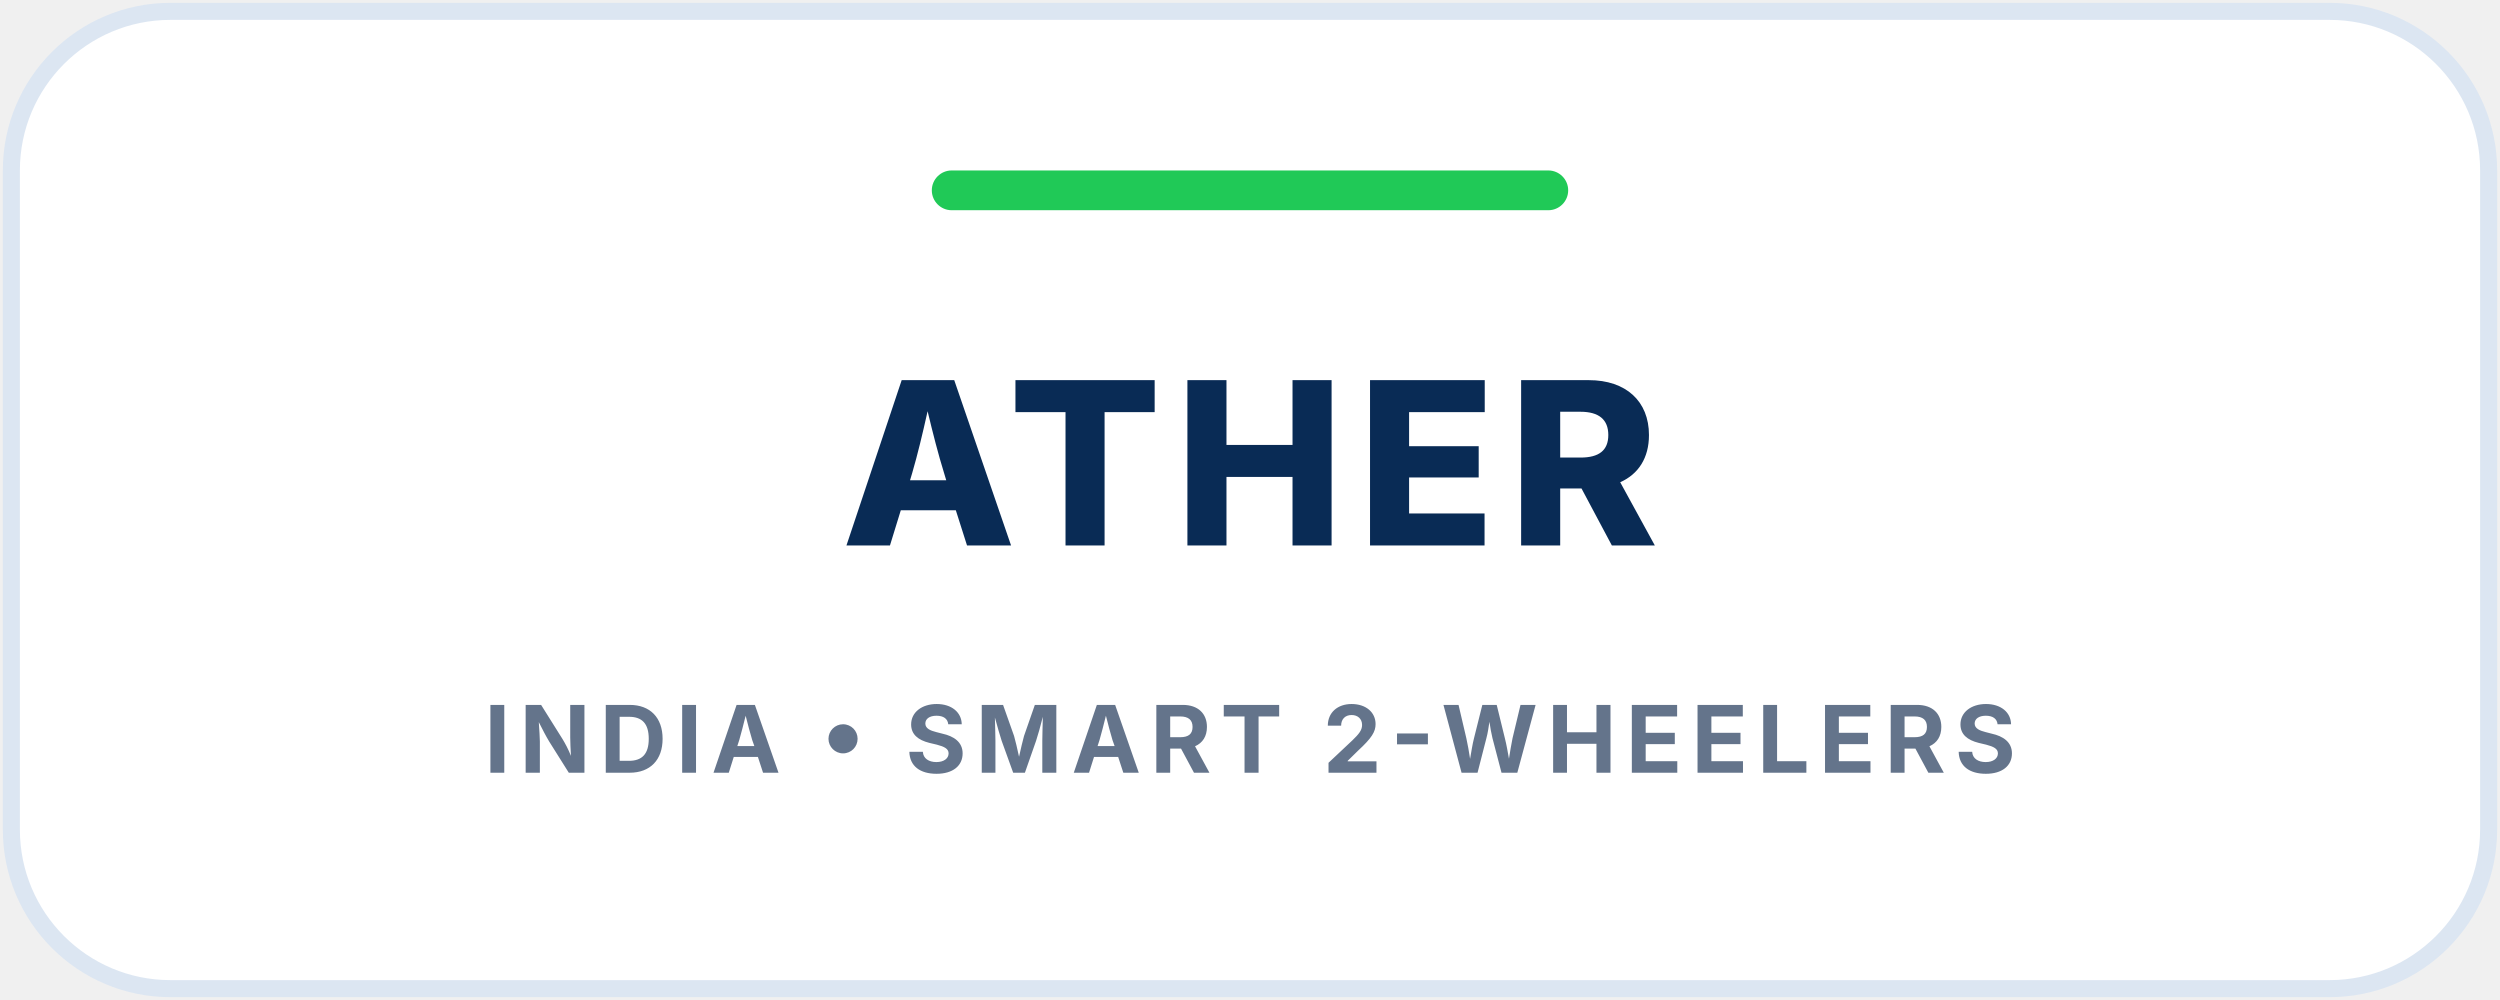
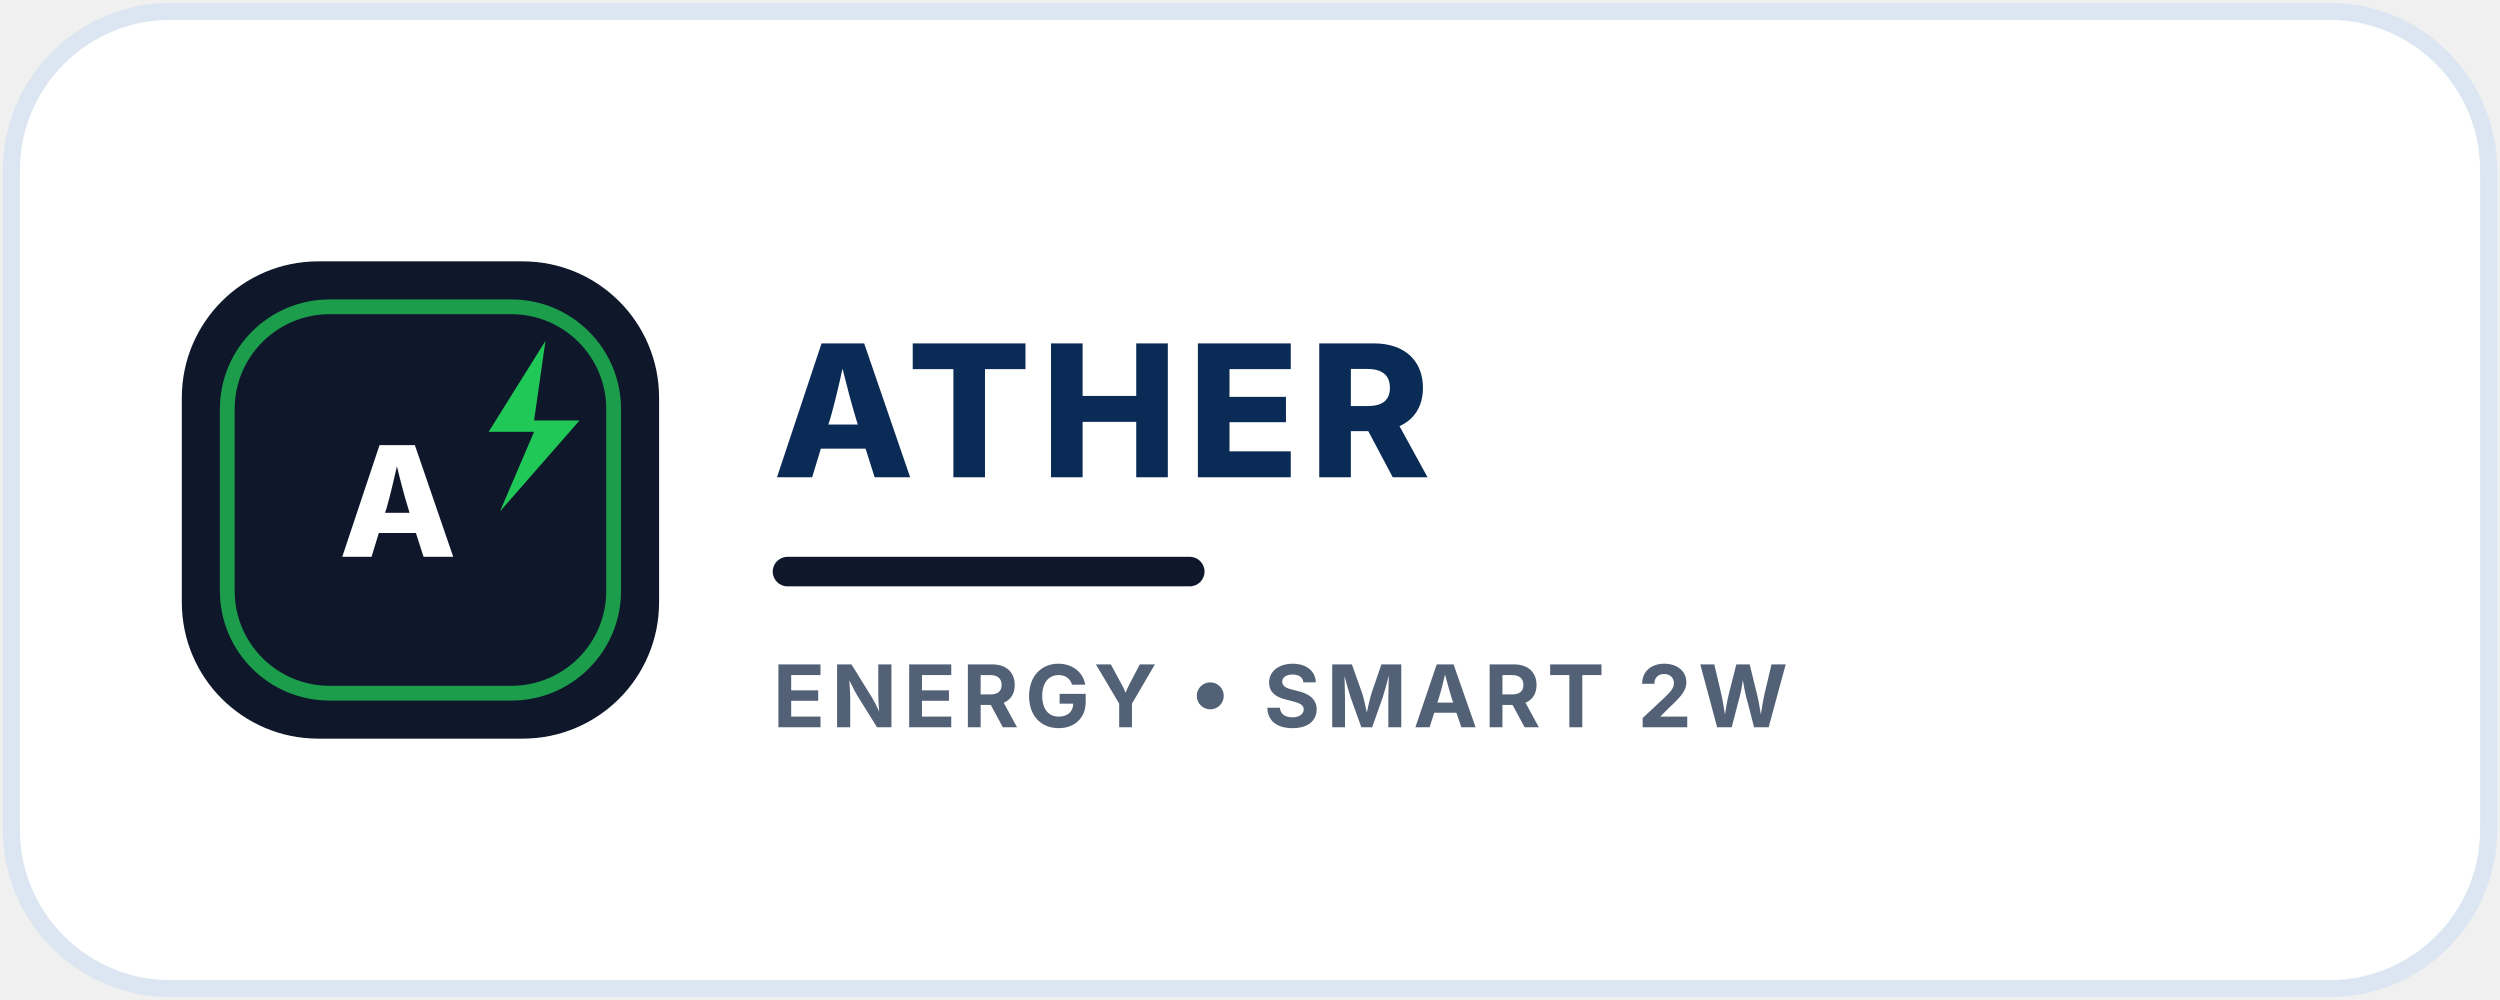
<svg xmlns="http://www.w3.org/2000/svg" viewBox="0 0 220 88" width="220" height="88" role="img" aria-label="ATHER">
  <rect x="1" y="1" width="218" height="86" rx="14" fill="#FFFFFF" stroke="#DCE6F2" stroke-width="1.5" />
-   <rect x="82" y="15" width="56" height="3.5" rx="1.75" fill="#20C957" />
-   <text x="110" y="48" text-anchor="middle" font-family="Manrope, Inter, Segoe UI, Arial, sans-serif" font-size="20" font-weight="800" letter-spacing="1.1" fill="#092B55">ATHER</text>
-   <text x="110" y="68" text-anchor="middle" font-family="Manrope, Inter, Segoe UI, Arial, sans-serif" font-size="8.2" font-weight="700" letter-spacing="0.8" fill="#64748B">INDIA • SMART 2-WHEELERS</text>
+   <rect x="16" y="23" width="42" height="42" rx="12" fill="#0F172A" />
+   <rect x="20" y="27" width="34" height="34" rx="9" fill="none" stroke="#20C957" stroke-width="1.3" stroke-opacity="0.75" />
+   <polygon points="48,30 43,38 47,38 44,45 51,37 47,37" fill="#20C957" />
+   <text x="35" y="49" text-anchor="middle" font-family="Manrope, Inter, Segoe UI, Arial, sans-serif" font-size="13.5" font-weight="800" fill="#FFFFFF">A</text>
+   <text x="68" y="42" text-anchor="start" font-family="Manrope, Inter, Segoe UI, Arial, sans-serif" font-size="16.2" font-weight="800" letter-spacing="0.8" fill="#092B55">ATHER</text>
+   <rect x="68" y="49" width="38" height="2.6" rx="1.3" fill="#0F172A" />
+   <text x="68" y="64" text-anchor="start" font-family="Manrope, Inter, Segoe UI, Arial, sans-serif" font-size="7.6" font-weight="700" letter-spacing="0.55" fill="#526176">ENERGY • SMART 2W</text>
</svg>
